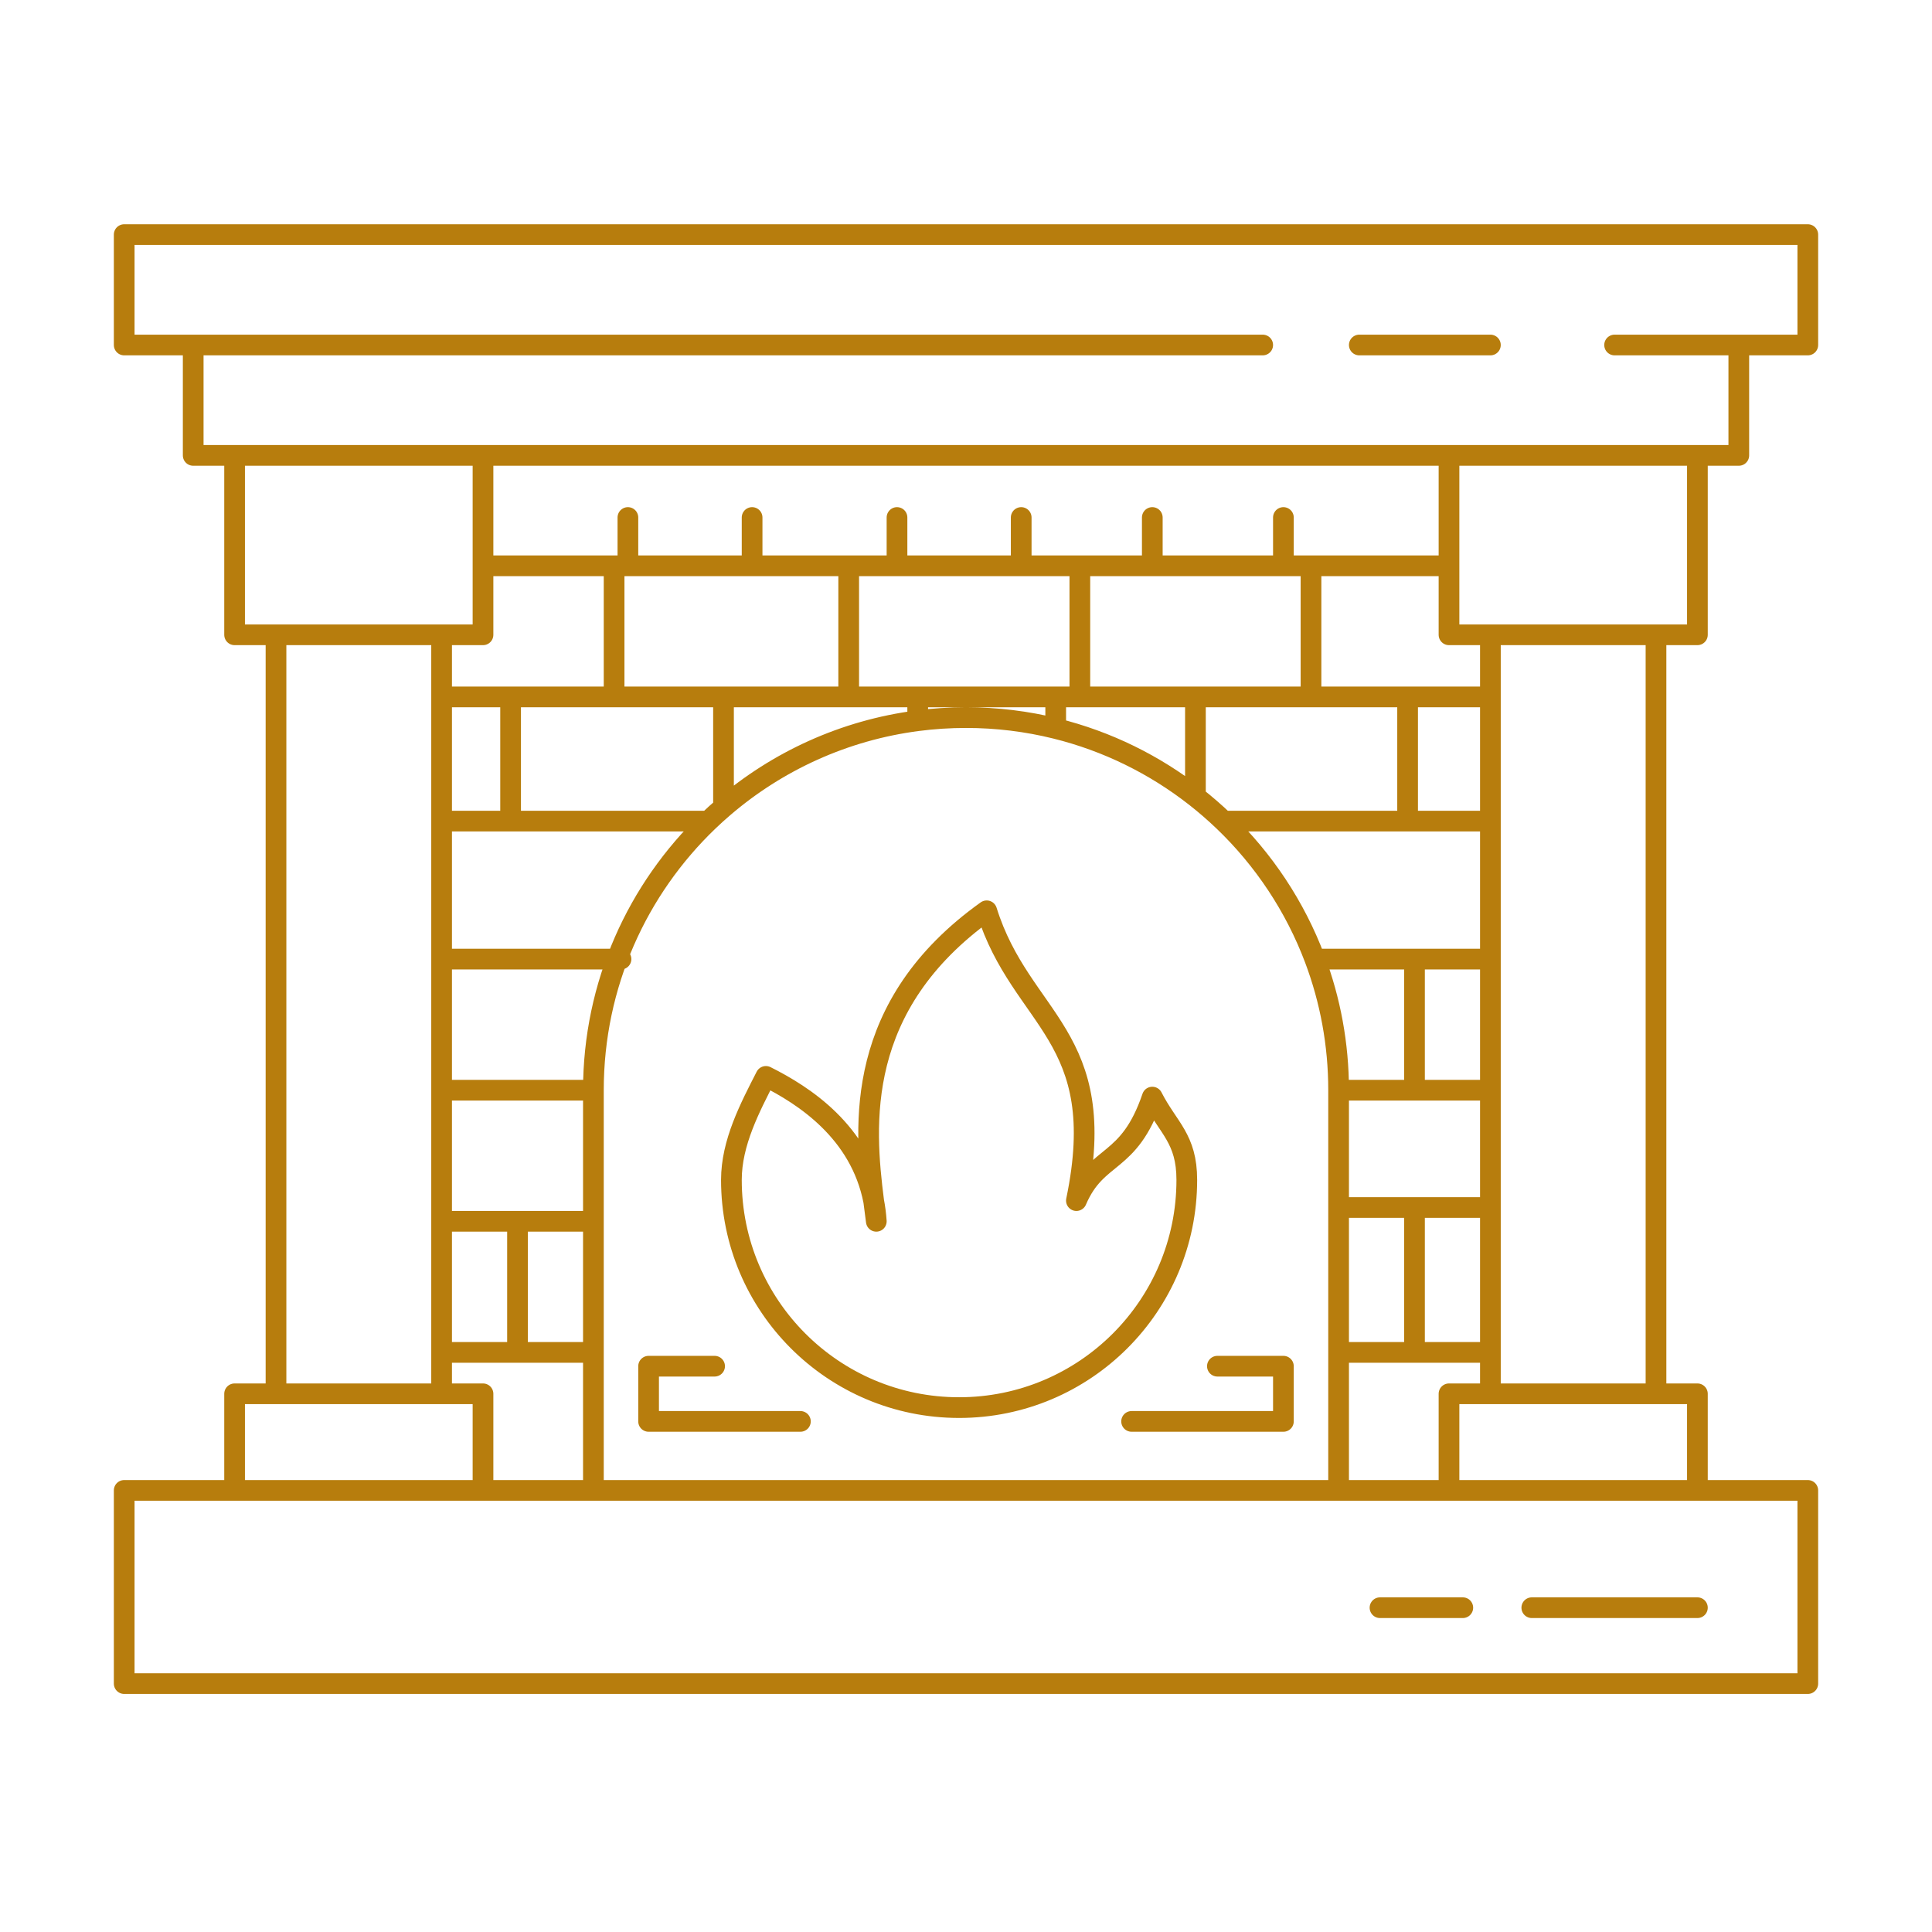
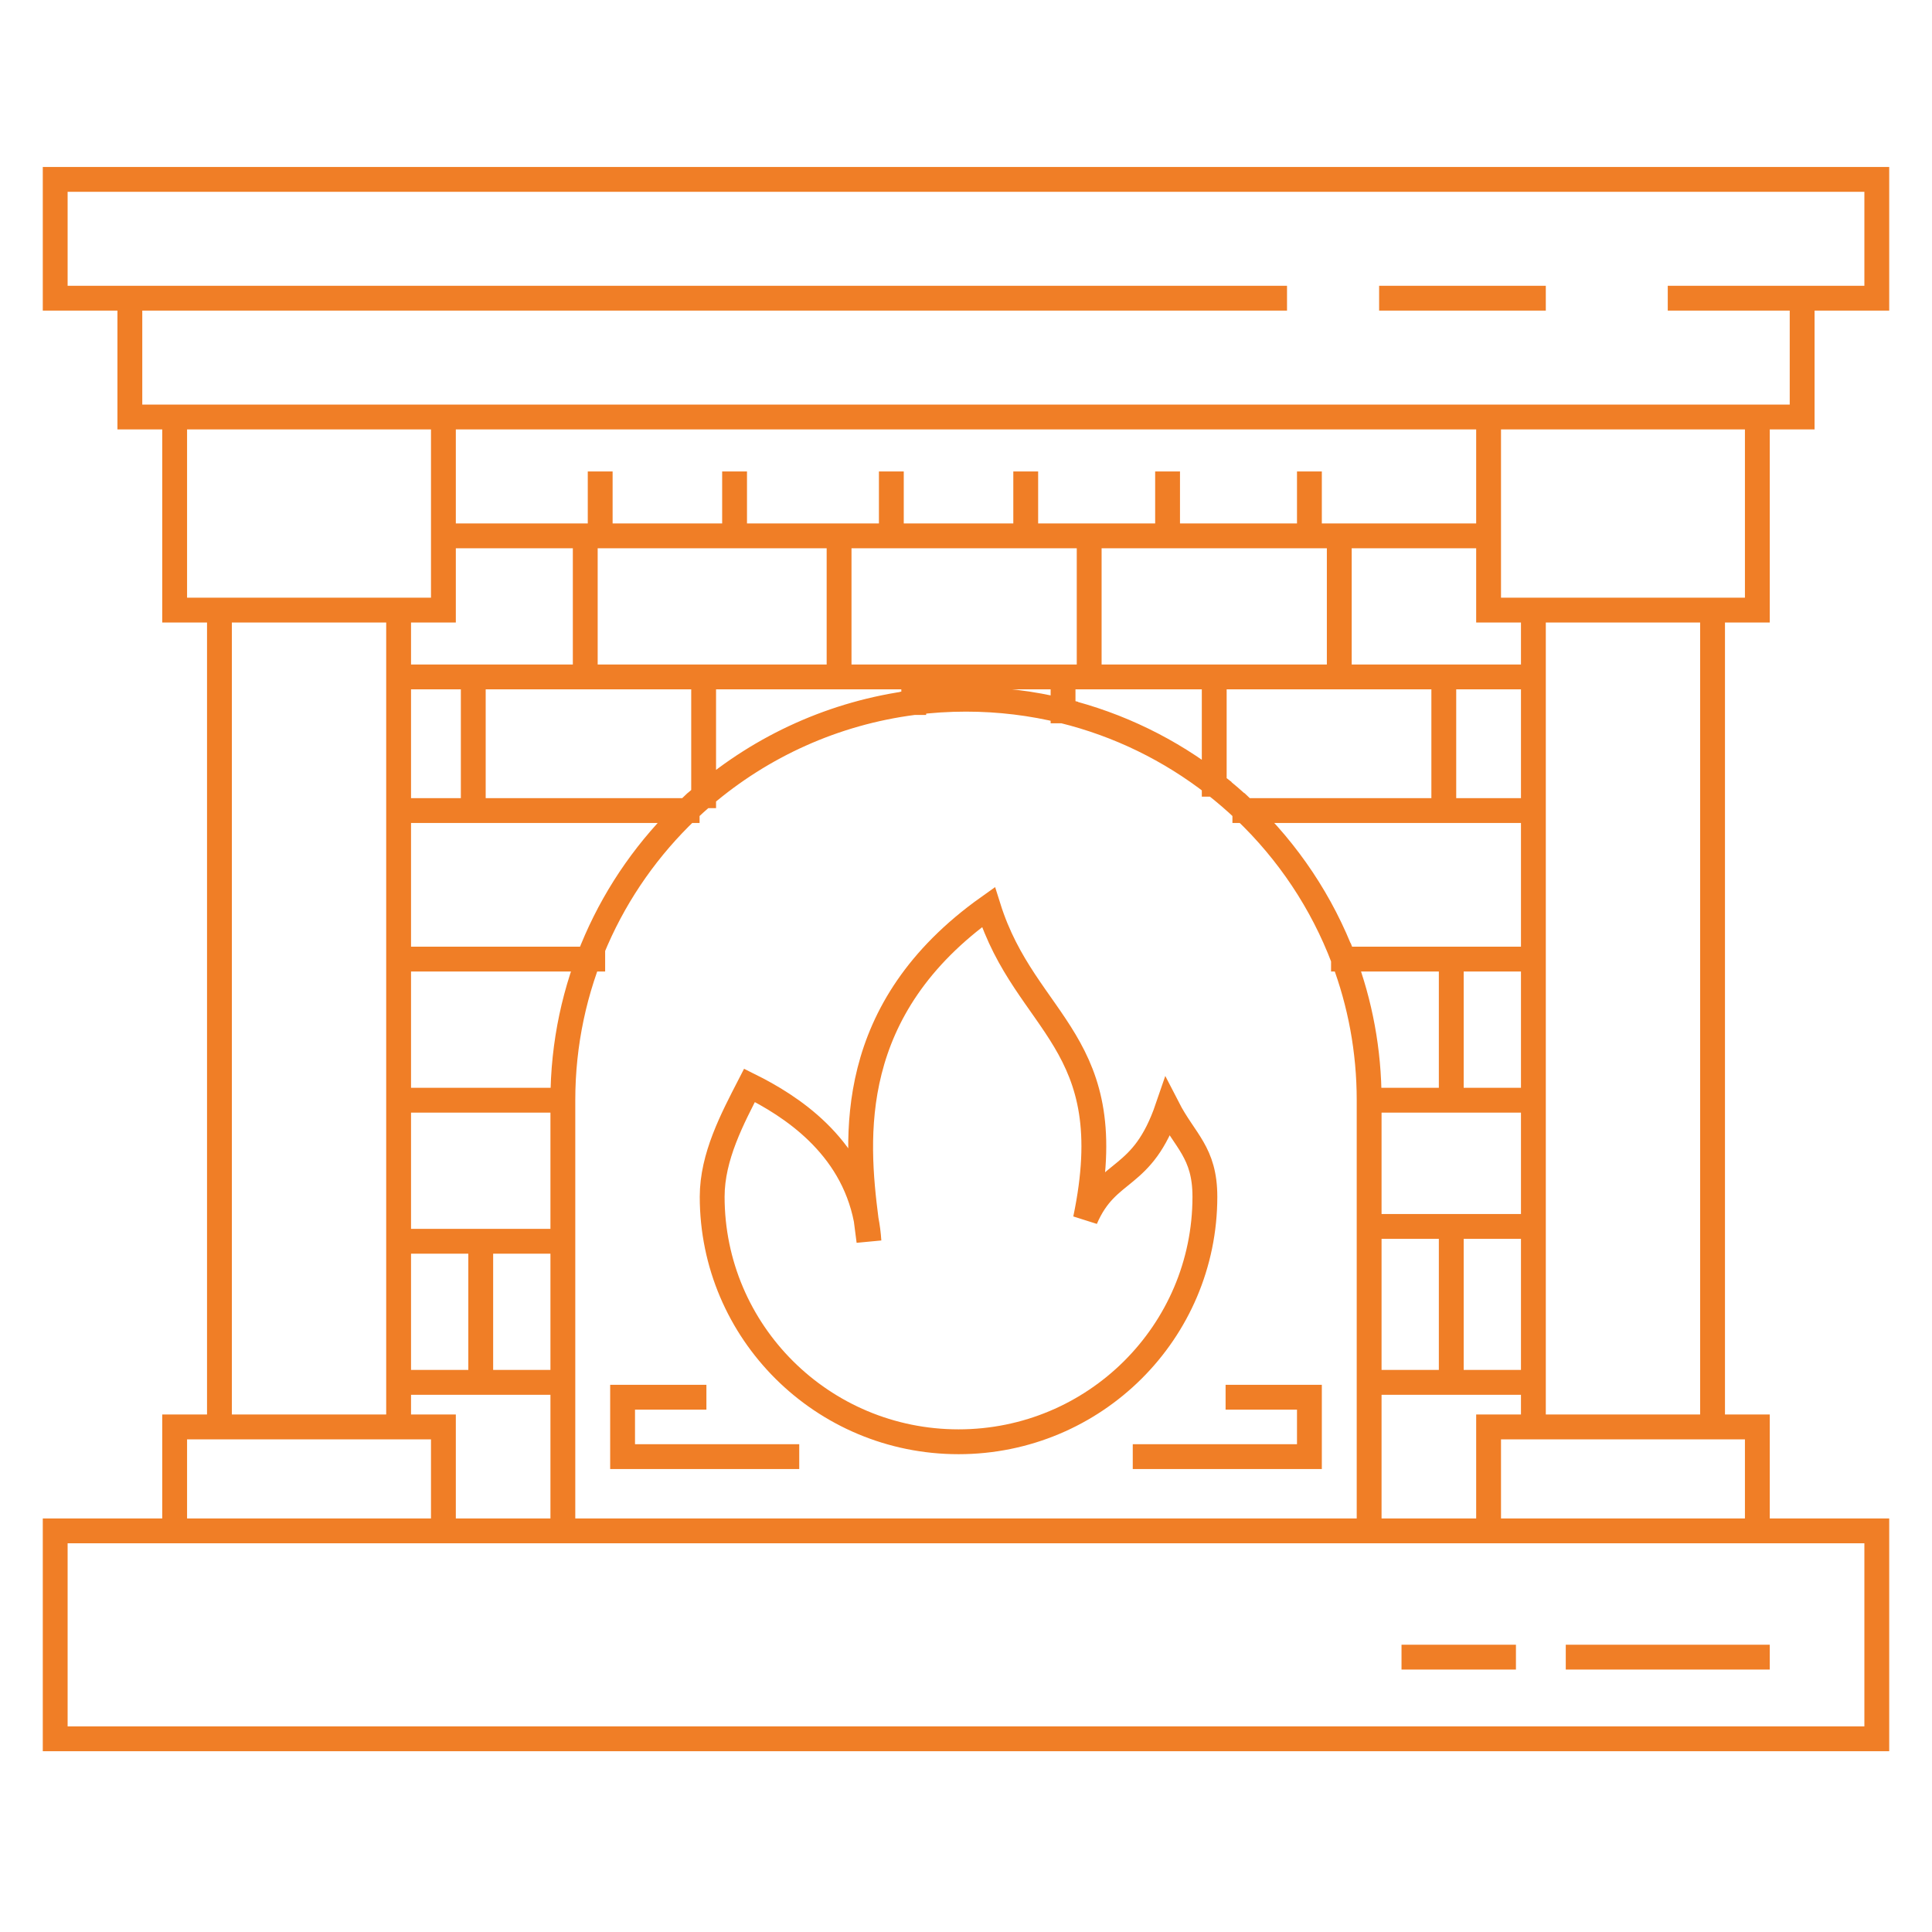
<svg xmlns="http://www.w3.org/2000/svg" width="140" height="140" viewBox="0 0 140 140" fill="none">
-   <path d="M97 79C97 75.657 96.392 72.455 95.281 69.5M97 79H102.5M97 79V87.5M43 79C43 71.334 46.195 64.415 51.325 59.5M43 79H32M43 79V88.5M98.5 25H108M123 116.5H111M100 116.5H106M58 103H47V99H51.783M82 103H93V99H88.217M63.312 87.041C62.333 82.003 58.246 79.373 55.5 78C54.35 80.25 53 82.799 53 85.5C53 94.613 60.387 102 69.5 102C78.613 102 86 94.613 86 85.5C86 82.5 84.65 81.75 83.5 79.5C81.799 84.5 79.5 83.5 78 87C80.5 75 74 74 71.5 66C61.898 72.859 62.61 81.529 63.312 87.041ZM63.312 87.041C63.402 87.506 63.466 87.992 63.5 88.5C63.443 88.044 63.377 87.556 63.312 87.041ZM32 50.5V46H20V101H32V98M32 50.5V59.5M32 50.5H37M108 50.5V46H120V101H108V98M108 50.5V59.5M108 50.5H102M95 50.5V42V41M95 50.5H102M95 50.5H86.625M105 41V46H123V33H105V41ZM105 41H95M95 41H93M35 41V33H17V46H35V41ZM35 41H44.5M44.5 41V50.5M44.5 41H45.5M44.5 50.5H37M44.5 50.5H52.428M61.5 50.5V41M61.5 50.5H52.428M61.5 50.5H66.5M61.5 41H54.5M61.5 41H65M78.25 41V50.5M78.25 41H74M78.25 41H83.5M78.25 50.5H86.625M78.25 50.5H76.5M93 41V37.5M93 41H83.5M45.5 37.5V41M45.5 41H54.5M54.5 41V37.5M65 37.5V41M65 41H74M74 41V37.5M83.5 37.5V41M32 59.5H37M32 59.5V69.5M51.325 59.5H37M51.325 59.5C51.683 59.157 52.051 58.823 52.428 58.5M88.675 59.5H102M88.675 59.5C88.022 58.875 87.338 58.282 86.625 57.724M88.675 59.5C91.568 62.271 93.845 65.68 95.281 69.5M108 59.5H102M108 59.5V69.5M102 59.5V50.5M86.625 50.5V57.724M86.625 57.724C83.68 55.419 80.244 53.713 76.5 52.788M37 50.5V59.5M52.428 58.5V50.5M52.428 58.5C56.316 55.164 61.164 52.916 66.5 52.225M66.5 50.5V52.225M66.5 50.5H76.5M66.5 52.225C67.646 52.077 68.814 52 70 52C72.241 52 74.418 52.273 76.5 52.788M76.5 50.5V52.788M32 69.5H45M32 69.5V79M95.281 69.5H102.5M108 69.5V79M108 69.5H102.5M32 79V88.5M108 79H102.5M108 79V87.5M102.5 79V69.5M108 87.5V98M108 87.5H102.5M97 87.5V98M97 87.5H102.5M43 88.5H37.5M43 88.5V98M32 88.5H37.5M32 88.5V98M37.5 88.5V98M37.5 98H32M37.5 98H43M43 98V108H97V98M97 98H102.5M108 98H102.5M102.5 98V87.5M9 108H131V122H9V108ZM17 101H35V108H17V101ZM105 101H123V108H105V101ZM9 17H131V25H117H126V33H14V25H91.5H9V17Z" stroke="#B77D0D" stroke-width="1.5" stroke-linecap="round" stroke-linejoin="round" />
+   <path d="M99.213 79.724C99.213 76.126 98.556 72.68 97.354 69.5M99.213 79.724H105.164M99.213 79.724V88.871M40.787 79.724C40.787 71.474 44.243 64.027 49.794 58.738M40.787 79.724H28.885M40.787 79.724V89.948M100.836 21.61H111.115M127.344 120.081H114.361M102.459 120.081H108.951M57.016 105.552H45.115V101.248H50.289M82.984 105.552H94.885V101.248H89.711M62.764 88.377C61.705 82.956 57.283 80.125 54.312 78.648C53.067 81.069 51.607 83.813 51.607 86.719C51.607 96.526 59.599 104.476 69.459 104.476C79.319 104.476 87.311 96.526 87.311 86.719C87.311 83.49 85.851 82.684 84.607 80.262C82.766 85.643 80.279 84.567 78.656 88.333C81.361 75.419 74.328 74.343 71.623 65.733C61.234 73.115 62.004 82.446 62.764 88.377ZM62.764 88.377C62.861 88.878 62.931 89.401 62.967 89.948C62.906 89.457 62.835 88.932 62.764 88.377ZM28.885 49.052V44.209H15.902V103.4H28.885V100.171M28.885 49.052V58.738M28.885 49.052H34.295M111.115 49.052V44.209H124.098V103.4H111.115V100.171M111.115 49.052V58.738M111.115 49.052H104.623M97.049 49.052V39.905V38.829M97.049 49.052H104.623M97.049 49.052H87.988M107.869 38.829V44.209H127.344V30.219H107.869V38.829ZM107.869 38.829H97.049M97.049 38.829H94.885M32.131 38.829V30.219H12.656V44.209H32.131V38.829ZM32.131 38.829H42.41M42.41 38.829V49.052M42.41 38.829H43.492M42.41 49.052H34.295M42.41 49.052H50.988M60.803 49.052V38.829M60.803 49.052H50.988M60.803 49.052H66.213M60.803 38.829H53.23M60.803 38.829H64.59M78.926 38.829V49.052M78.926 38.829H74.328M78.926 38.829H84.607M78.926 49.052H87.988M78.926 49.052H77.033M94.885 38.829V35.062M94.885 38.829H84.607M43.492 35.062V38.829M43.492 38.829H53.23M53.23 38.829V35.062M64.59 35.062V38.829M64.59 38.829H74.328M74.328 38.829V35.062M84.607 35.062V38.829M28.885 58.738H34.295M28.885 58.738V69.5M49.794 58.738H34.295M49.794 58.738C50.182 58.369 50.58 58.01 50.988 57.662M90.206 58.738H104.623M90.206 58.738C89.499 58.065 88.759 57.427 87.988 56.827M90.206 58.738C93.336 61.72 95.8 65.389 97.354 69.5M111.115 58.738H104.623M111.115 58.738V69.5M104.623 58.738V49.052M87.988 49.052V56.827M87.988 56.827C84.801 54.346 81.084 52.51 77.033 51.514M34.295 49.052V58.738M50.988 57.662V49.052M50.988 57.662C55.194 54.072 60.439 51.652 66.213 50.909M66.213 49.052V50.909M66.213 49.052H77.033M66.213 50.909C67.453 50.749 68.717 50.667 70 50.667C72.425 50.667 74.78 50.961 77.033 51.514M77.033 49.052V51.514M28.885 69.5H42.951M28.885 69.5V79.724M97.354 69.5H105.164M111.115 69.5V79.724M111.115 69.5H105.164M28.885 79.724V89.948M111.115 79.724H105.164M111.115 79.724V88.871M105.164 79.724V69.5M111.115 88.871V100.171M111.115 88.871H105.164M99.213 88.871V100.171M99.213 88.871H105.164M40.787 89.948H34.836M40.787 89.948V100.171M28.885 89.948H34.836M28.885 89.948V100.171M34.836 89.948V100.171M34.836 100.171H28.885M34.836 100.171H40.787M40.787 100.171V110.933H99.213V100.171M99.213 100.171H105.164M111.115 100.171H105.164M105.164 100.171V88.871M4 110.933H136V126H4V110.933ZM12.656 103.4H32.131V110.933H12.656V103.4ZM107.869 103.4H127.344V110.933H107.869V103.4ZM4 13H136V21.61H120.852H130.59V30.219H9.41V21.61H93.262H4V13Z" stroke="#F07E26" stroke-width="1.8" stroke-linecap="square" />
</svg>
